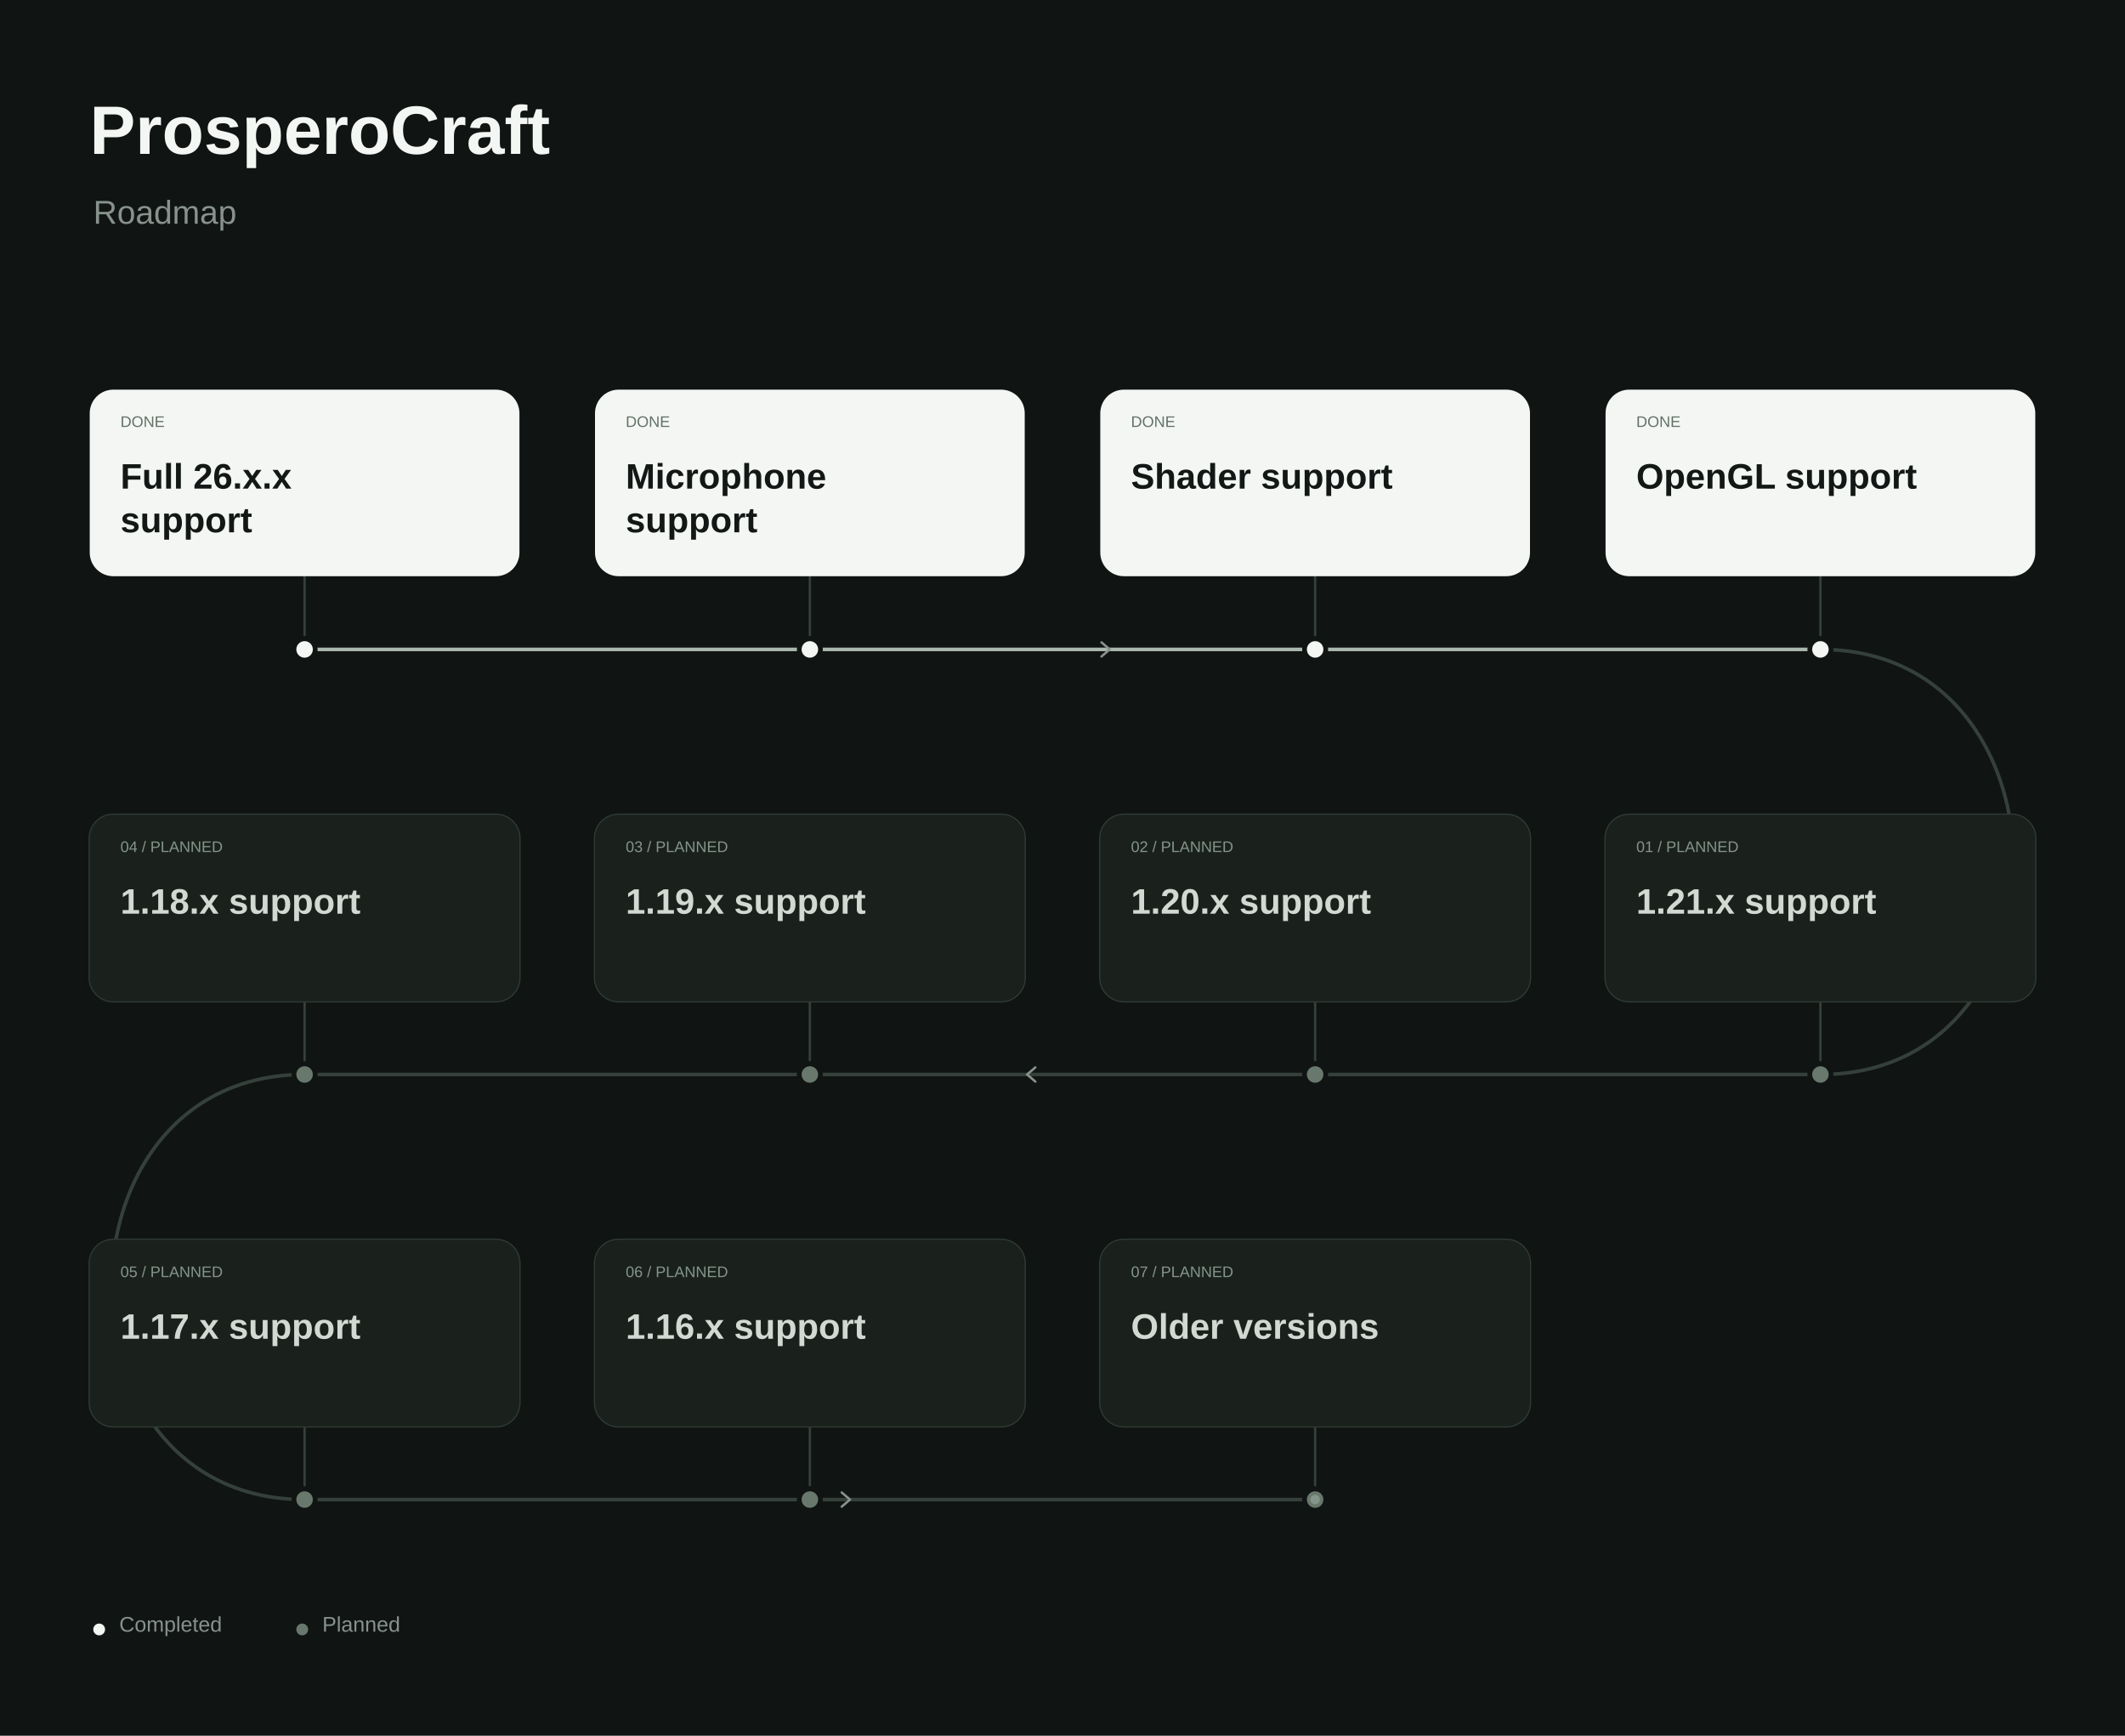
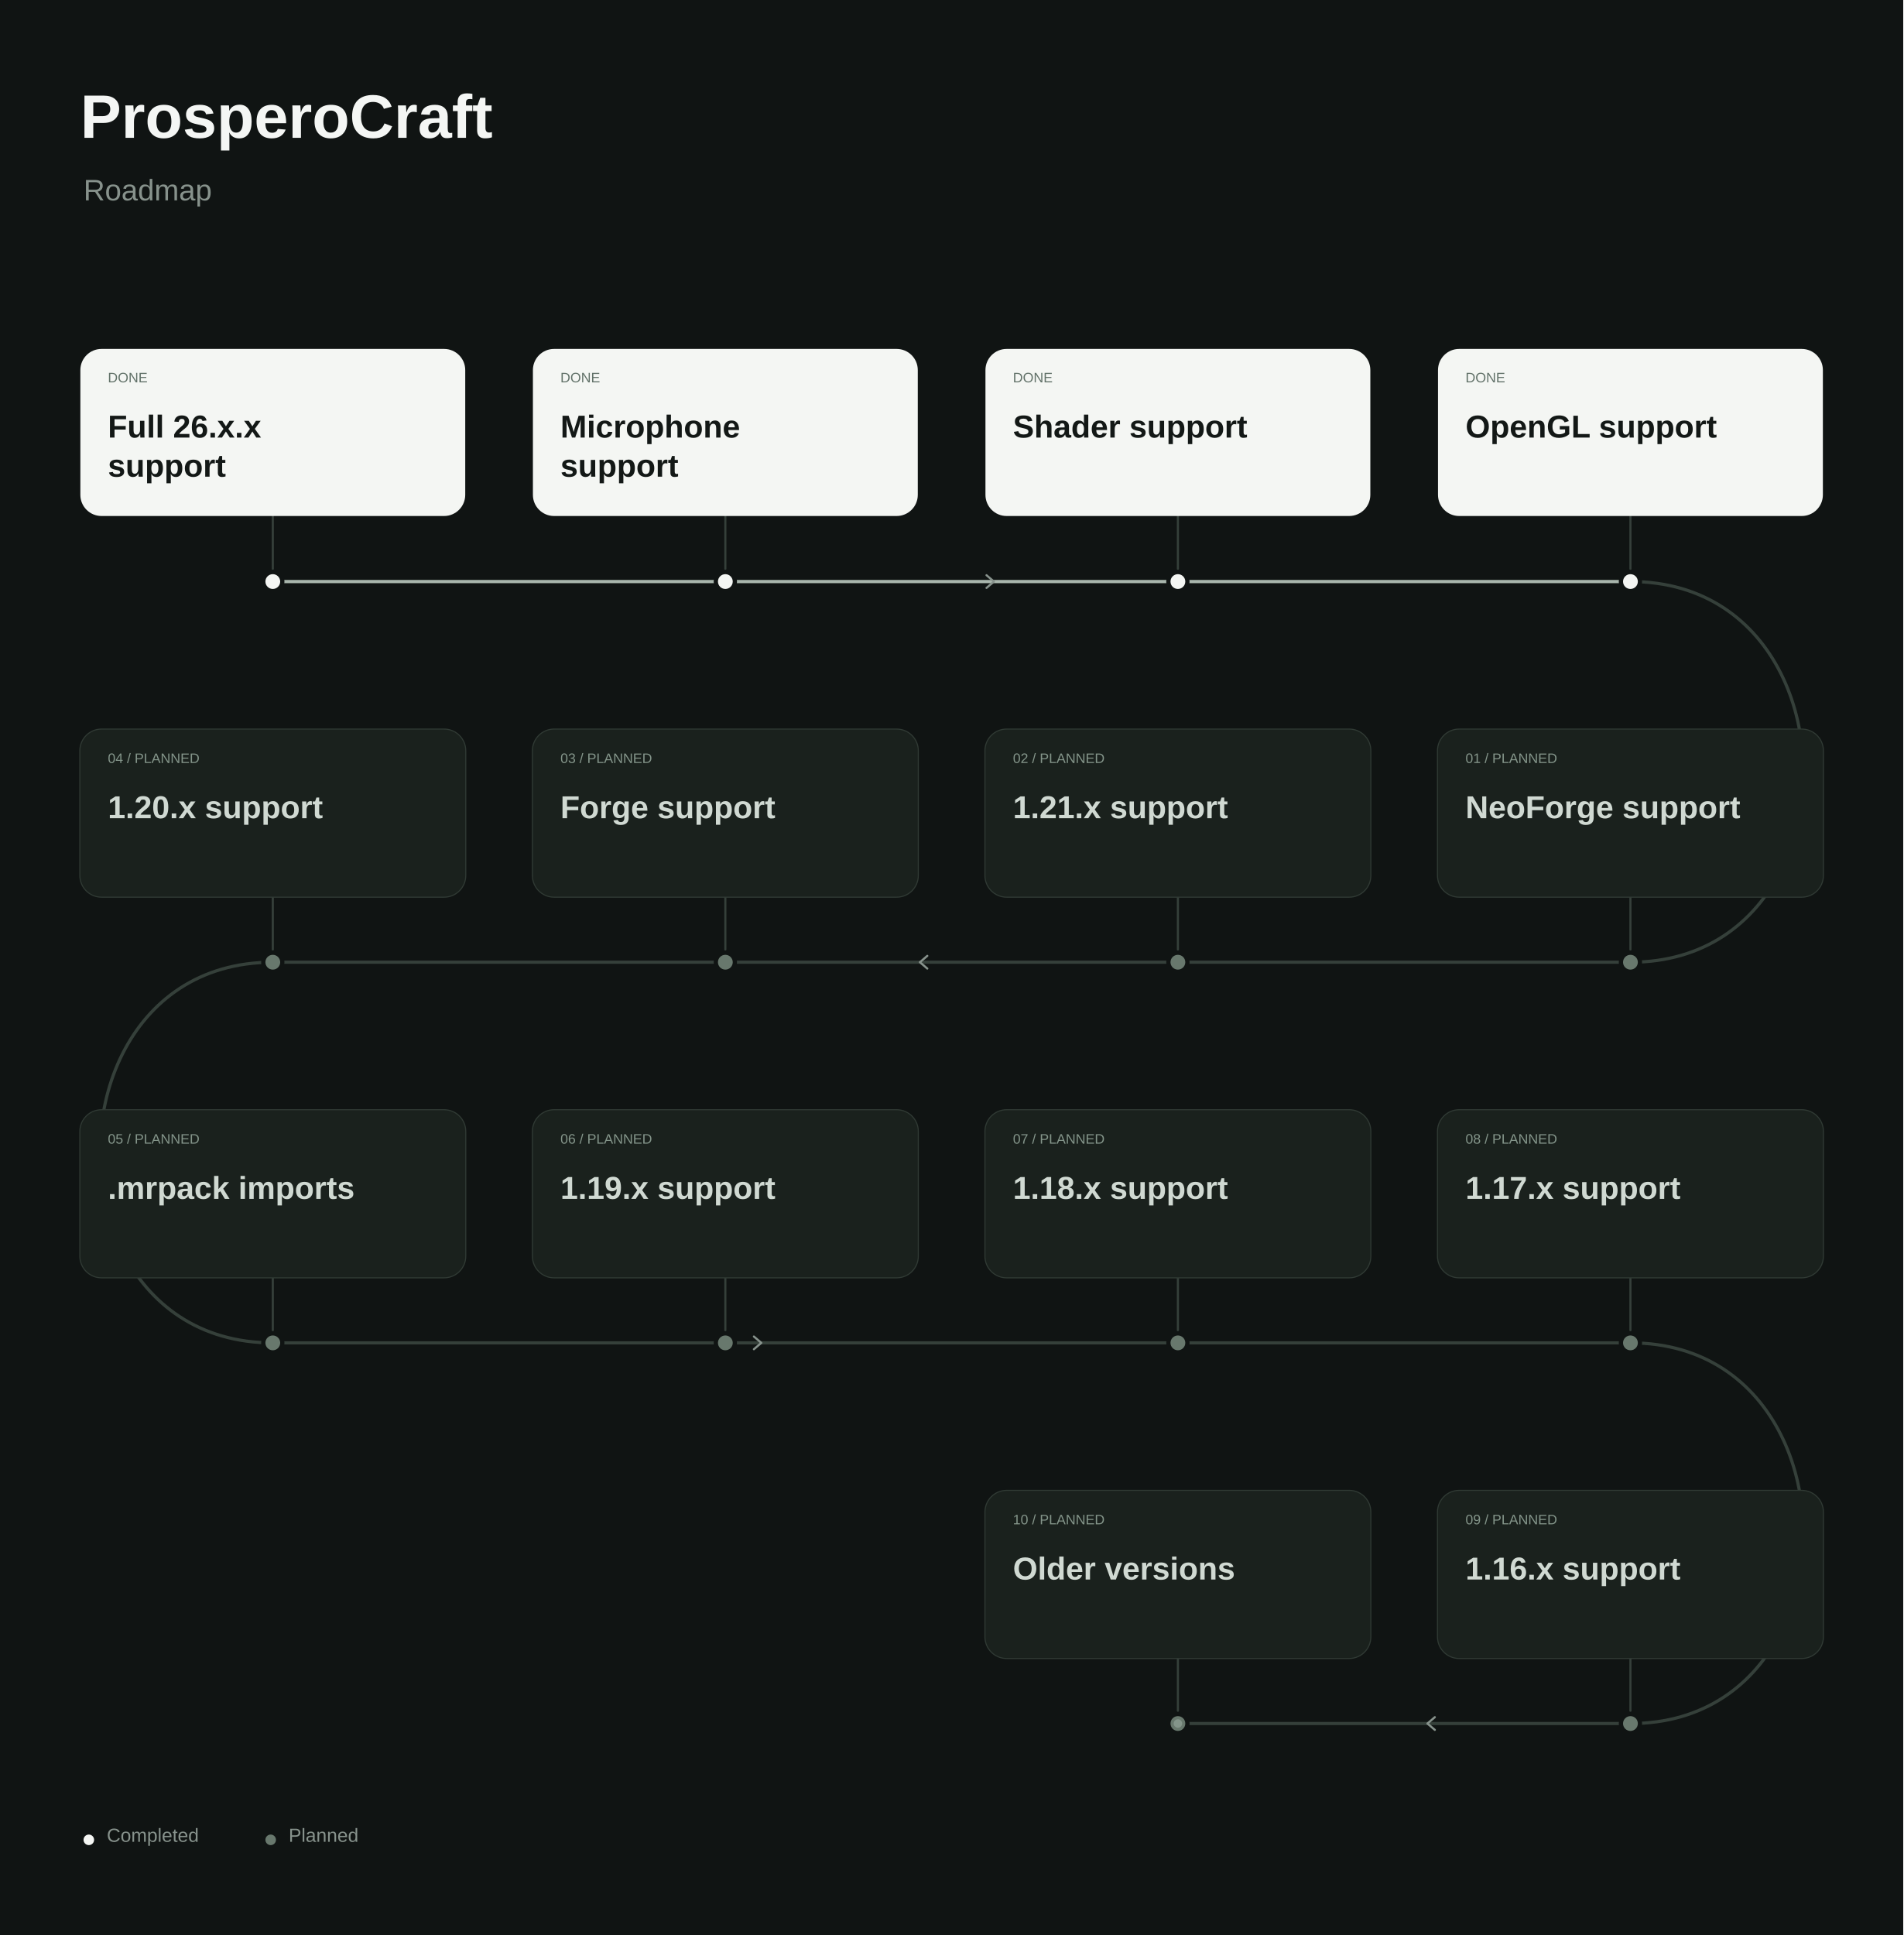
- <svg xmlns="http://www.w3.org/2000/svg" width="1800" height="1470" viewBox="0 0 1800 1470">
-   <rect width="1800" height="1470" fill="#101413" />
+ <svg xmlns="http://www.w3.org/2000/svg" width="1800" height="1830" viewBox="0 0 1800 1830">
+   <rect width="1800" height="1830" fill="#101413" />
  <text x="76" y="92" font-family="Arial, sans-serif" font-size="58" font-weight="700" fill="#F4F6F4" dominant-baseline="text-before-edge">ProsperoCraft</text>
  <text x="79" y="171" font-family="Arial, sans-serif" font-size="28" font-weight="400" fill="#87928C" dominant-baseline="text-before-edge">Roadmap</text>
-   <polyline points="258.00,550.00 270.84,550.00 283.68,550.00 296.52,550.00 309.36,550.00 322.20,550.00 335.04,550.00 347.88,550.00 360.72,550.00 373.56,550.00 386.40,550.00 399.24,550.00 412.08,550.00 424.92,550.00 437.76,550.00 450.60,550.00 463.44,550.00 476.28,550.00 489.12,550.00 501.96,550.00 514.80,550.00 527.64,550.00 540.48,550.00 553.32,550.00 566.16,550.00 579.00,550.00 591.84,550.00 604.68,550.00 617.52,550.00 630.36,550.00 643.20,550.00 656.04,550.00 668.88,550.00 681.72,550.00 694.56,550.00 707.40,550.00 720.24,550.00 733.08,550.00 745.92,550.00 758.76,550.00 771.60,550.00 784.44,550.00 797.28,550.00 810.12,550.00 822.96,550.00 835.80,550.00 848.64,550.00 861.48,550.00 874.32,550.00 887.16,550.00 900.00,550.00 912.84,550.00 925.68,550.00 938.52,550.00 951.36,550.00 964.20,550.00 977.04,550.00 989.88,550.00 1002.72,550.00 1015.56,550.00 1028.40,550.00 1041.24,550.00 1054.08,550.00 1066.92,550.00 1079.76,550.00 1092.60,550.00 1105.44,550.00 1118.28,550.00 1131.12,550.00 1143.96,550.00 1156.80,550.00 1169.64,550.00 1182.48,550.00 1195.32,550.00 1208.16,550.00 1221.00,550.00 1233.84,550.00 1246.68,550.00 1259.52,550.00 1272.36,550.00 1285.20,550.00 1298.04,550.00 1310.88,550.00 1323.72,550.00 1336.56,550.00 1349.40,550.00 1362.24,550.00 1375.08,550.00 1387.92,550.00 1400.76,550.00 1413.60,550.00 1426.44,550.00 1439.28,550.00 1452.12,550.00 1464.96,550.00 1477.80,550.00 1490.64,550.00 1503.48,550.00 1516.32,550.00 1529.16,550.00 1542.00,550.00 1548.47,550.11 1554.82,550.43 1561.03,550.95 1567.11,551.68 1573.06,552.61 1578.89,553.73 1584.58,555.05 1590.13,556.54 1595.56,558.22 1600.86,560.08 1606.03,562.11 1611.06,564.31 1615.97,566.67 1620.74,569.19 1625.38,571.87 1629.90,574.70 1634.28,577.67 1638.53,580.79 1642.65,584.05 1646.64,587.44 1650.50,590.96 1654.23,594.61 1657.82,598.37 1661.29,602.25 1664.62,606.25 1667.83,610.35 1670.90,614.56 1673.85,618.87 1676.66,623.27 1679.34,627.76 1681.89,632.34 1684.31,637.00 1686.60,641.74 1688.76,646.55 1690.78,651.43 1692.68,656.38 1694.45,661.38 1696.08,666.44 1697.59,671.56 1698.96,676.72 1700.20,681.92 1701.31,687.17 1702.30,692.45 1703.15,697.76 1703.87,703.09 1704.45,708.45 1704.91,713.82 1705.24,719.21 1705.43,724.60 1705.50,730.00 1705.43,735.40 1705.24,740.79 1704.91,746.18 1704.45,751.55 1703.87,756.91 1703.15,762.24 1702.30,767.55 1701.31,772.83 1700.20,778.08 1698.96,783.28 1697.59,788.44 1696.08,793.56 1694.45,798.62 1692.68,803.62 1690.78,808.57 1688.76,813.45 1686.60,818.26 1684.31,823.00 1681.89,827.66 1679.34,832.24 1676.66,836.73 1673.85,841.13 1670.90,845.44 1667.83,849.65 1664.62,853.75 1661.29,857.75 1657.82,861.63 1654.23,865.39 1650.50,869.04 1646.64,872.56 1642.65,875.95 1638.53,879.21 1634.28,882.33 1629.90,885.30 1625.38,888.13 1620.74,890.81 1615.97,893.33 1611.06,895.69 1606.03,897.89 1600.86,899.92 1595.56,901.78 1590.13,903.46 1584.58,904.95 1578.89,906.27 1573.06,907.39 1567.11,908.32 1561.03,909.05 1554.82,909.57 1548.47,909.89 1542.00,910.00 1529.16,910.00 1516.32,910.00 1503.48,910.00 1490.64,910.00 1477.80,910.00 1464.96,910.00 1452.12,910.00 1439.28,910.00 1426.44,910.00 1413.60,910.00 1400.76,910.00 1387.92,910.00 1375.08,910.00 1362.24,910.00 1349.40,910.00 1336.56,910.00 1323.72,910.00 1310.88,910.00 1298.04,910.00 1285.20,910.00 1272.36,910.00 1259.52,910.00 1246.68,910.00 1233.84,910.00 1221.00,910.00 1208.16,910.00 1195.32,910.00 1182.48,910.00 1169.64,910.00 1156.80,910.00 1143.96,910.00 1131.12,910.00 1118.28,910.00 1105.44,910.00 1092.60,910.00 1079.76,910.00 1066.92,910.00 1054.08,910.00 1041.24,910.00 1028.40,910.00 1015.56,910.00 1002.72,910.00 989.88,910.00 977.04,910.00 964.20,910.00 951.36,910.00 938.52,910.00 925.68,910.00 912.84,910.00 900.00,910.00 887.16,910.00 874.32,910.00 861.48,910.00 848.64,910.00 835.80,910.00 822.96,910.00 810.12,910.00 797.28,910.00 784.44,910.00 771.60,910.00 758.76,910.00 745.92,910.00 733.08,910.00 720.24,910.00 707.40,910.00 694.56,910.00 681.72,910.00 668.88,910.00 656.04,910.00 643.20,910.00 630.36,910.00 617.52,910.00 604.68,910.00 591.84,910.00 579.00,910.00 566.16,910.00 553.32,910.00 540.48,910.00 527.64,910.00 514.80,910.00 501.96,910.00 489.12,910.00 476.28,910.00 463.44,910.00 450.60,910.00 437.76,910.00 424.92,910.00 412.08,910.00 399.24,910.00 386.40,910.00 373.56,910.00 360.72,910.00 347.88,910.00 335.04,910.00 322.20,910.00 309.36,910.00 296.52,910.00 283.68,910.00 270.84,910.00 258.00,910.00 251.53,910.11 245.18,910.43 238.97,910.95 232.89,911.68 226.93,912.61 221.11,913.73 215.42,915.05 209.87,916.54 204.44,918.22 199.14,920.08 193.97,922.11 188.94,924.31 184.03,926.67 179.26,929.19 174.61,931.87 170.10,934.70 165.72,937.67 161.47,940.79 157.35,944.05 153.36,947.44 149.50,950.96 145.77,954.61 142.18,958.37 138.71,962.25 135.38,966.25 132.17,970.35 129.10,974.56 126.15,978.87 123.34,983.27 120.66,987.76 118.11,992.34 115.69,997.00 113.40,1001.74 111.24,1006.55 109.22,1011.43 107.32,1016.38 105.55,1021.38 103.92,1026.44 102.41,1031.56 101.04,1036.72 99.80,1041.92 98.69,1047.17 97.70,1052.45 96.85,1057.76 96.14,1063.09 95.55,1068.45 95.09,1073.82 94.76,1079.21 94.57,1084.60 94.50,1090.00 94.57,1095.40 94.76,1100.79 95.09,1106.18 95.55,1111.55 96.14,1116.91 96.85,1122.24 97.70,1127.55 98.69,1132.83 99.80,1138.08 101.04,1143.28 102.41,1148.44 103.92,1153.56 105.55,1158.62 107.32,1163.62 109.22,1168.57 111.24,1173.45 113.40,1178.26 115.69,1183.00 118.11,1187.66 120.66,1192.24 123.34,1196.73 126.15,1201.13 129.10,1205.44 132.17,1209.65 135.38,1213.75 138.71,1217.75 142.18,1221.63 145.77,1225.39 149.50,1229.04 153.36,1232.56 157.35,1235.95 161.47,1239.21 165.72,1242.33 170.10,1245.30 174.61,1248.13 179.26,1250.81 184.03,1253.33 188.94,1255.69 193.97,1257.89 199.14,1259.92 204.44,1261.78 209.87,1263.46 215.42,1264.95 221.11,1266.27 226.93,1267.39 232.89,1268.32 238.97,1269.05 245.18,1269.57 251.53,1269.89 258.00,1270.00 266.56,1270.00 275.12,1270.00 283.68,1270.00 292.24,1270.00 300.80,1270.00 309.36,1270.00 317.92,1270.00 326.48,1270.00 335.04,1270.00 343.60,1270.00 352.16,1270.00 360.72,1270.00 369.28,1270.00 377.84,1270.00 386.40,1270.00 394.96,1270.00 403.52,1270.00 412.08,1270.00 420.64,1270.00 429.20,1270.00 437.76,1270.00 446.32,1270.00 454.88,1270.00 463.44,1270.00 472.00,1270.00 480.56,1270.00 489.12,1270.00 497.68,1270.00 506.24,1270.00 514.80,1270.00 523.36,1270.00 531.92,1270.00 540.48,1270.00 549.04,1270.00 557.60,1270.00 566.16,1270.00 574.72,1270.00 583.28,1270.00 591.84,1270.00 600.40,1270.00 608.96,1270.00 617.52,1270.00 626.08,1270.00 634.64,1270.00 643.20,1270.00 651.76,1270.00 660.32,1270.00 668.88,1270.00 677.44,1270.00 686.00,1270.00 694.56,1270.00 703.12,1270.00 711.68,1270.00 720.24,1270.00 728.80,1270.00 737.36,1270.00 745.92,1270.00 754.48,1270.00 763.04,1270.00 771.60,1270.00 780.16,1270.00 788.72,1270.00 797.28,1270.00 805.84,1270.00 814.40,1270.00 822.96,1270.00 831.52,1270.00 840.08,1270.00 848.64,1270.00 857.20,1270.00 865.76,1270.00 874.32,1270.00 882.88,1270.00 891.44,1270.00 900.00,1270.00 908.56,1270.00 917.12,1270.00 925.68,1270.00 934.24,1270.00 942.80,1270.00 951.36,1270.00 959.92,1270.00 968.48,1270.00 977.04,1270.00 985.60,1270.00 994.16,1270.00 1002.72,1270.00 1011.28,1270.00 1019.84,1270.00 1028.40,1270.00 1036.96,1270.00 1045.52,1270.00 1054.08,1270.00 1062.64,1270.00 1071.20,1270.00 1079.76,1270.00 1088.32,1270.00 1096.88,1270.00 1105.44,1270.00 1114.00,1270.00" fill="none" stroke="#35403A" stroke-width="3" stroke-linecap="round" stroke-linejoin="round" />
+   <polyline points="258.00,550.00 270.84,550.00 283.68,550.00 296.52,550.00 309.36,550.00 322.20,550.00 335.04,550.00 347.88,550.00 360.72,550.00 373.56,550.00 386.40,550.00 399.24,550.00 412.08,550.00 424.92,550.00 437.76,550.00 450.60,550.00 463.44,550.00 476.28,550.00 489.12,550.00 501.96,550.00 514.80,550.00 527.64,550.00 540.48,550.00 553.32,550.00 566.16,550.00 579.00,550.00 591.84,550.00 604.68,550.00 617.52,550.00 630.36,550.00 643.20,550.00 656.04,550.00 668.88,550.00 681.72,550.00 694.56,550.00 707.40,550.00 720.24,550.00 733.08,550.00 745.92,550.00 758.76,550.00 771.60,550.00 784.44,550.00 797.28,550.00 810.12,550.00 822.96,550.00 835.80,550.00 848.64,550.00 861.48,550.00 874.32,550.00 887.16,550.00 900.00,550.00 912.84,550.00 925.68,550.00 938.52,550.00 951.36,550.00 964.20,550.00 977.04,550.00 989.88,550.00 1002.72,550.00 1015.56,550.00 1028.40,550.00 1041.24,550.00 1054.08,550.00 1066.92,550.00 1079.76,550.00 1092.60,550.00 1105.44,550.00 1118.28,550.00 1131.12,550.00 1143.96,550.00 1156.80,550.00 1169.64,550.00 1182.48,550.00 1195.32,550.00 1208.16,550.00 1221.00,550.00 1233.84,550.00 1246.68,550.00 1259.52,550.00 1272.36,550.00 1285.20,550.00 1298.04,550.00 1310.88,550.00 1323.72,550.00 1336.56,550.00 1349.40,550.00 1362.24,550.00 1375.08,550.00 1387.92,550.00 1400.76,550.00 1413.60,550.00 1426.44,550.00 1439.28,550.00 1452.12,550.00 1464.96,550.00 1477.80,550.00 1490.64,550.00 1503.48,550.00 1516.32,550.00 1529.16,550.00 1542.00,550.00 1548.47,550.11 1554.82,550.43 1561.03,550.95 1567.11,551.68 1573.06,552.61 1578.89,553.73 1584.58,555.05 1590.13,556.54 1595.56,558.22 1600.86,560.08 1606.03,562.11 1611.06,564.31 1615.97,566.67 1620.74,569.19 1625.38,571.87 1629.90,574.70 1634.28,577.67 1638.53,580.79 1642.65,584.05 1646.64,587.44 1650.50,590.96 1654.23,594.61 1657.82,598.37 1661.29,602.25 1664.62,606.25 1667.83,610.35 1670.90,614.56 1673.85,618.87 1676.66,623.27 1679.34,627.76 1681.89,632.34 1684.31,637.00 1686.60,641.74 1688.76,646.55 1690.78,651.43 1692.68,656.38 1694.45,661.38 1696.08,666.44 1697.59,671.56 1698.96,676.72 1700.20,681.92 1701.31,687.17 1702.30,692.45 1703.15,697.76 1703.87,703.09 1704.45,708.45 1704.91,713.82 1705.24,719.21 1705.43,724.60 1705.50,730.00 1705.43,735.40 1705.24,740.79 1704.91,746.18 1704.45,751.55 1703.87,756.91 1703.15,762.24 1702.30,767.55 1701.31,772.83 1700.20,778.08 1698.96,783.28 1697.59,788.44 1696.08,793.56 1694.45,798.62 1692.68,803.62 1690.78,808.57 1688.76,813.45 1686.60,818.26 1684.31,823.00 1681.89,827.66 1679.34,832.24 1676.66,836.73 1673.85,841.13 1670.90,845.44 1667.83,849.65 1664.62,853.75 1661.29,857.75 1657.82,861.63 1654.23,865.39 1650.50,869.04 1646.64,872.56 1642.65,875.95 1638.53,879.21 1634.28,882.33 1629.90,885.30 1625.38,888.13 1620.74,890.81 1615.97,893.33 1611.06,895.69 1606.03,897.89 1600.86,899.92 1595.56,901.78 1590.13,903.46 1584.58,904.95 1578.89,906.27 1573.06,907.39 1567.11,908.32 1561.03,909.05 1554.82,909.57 1548.47,909.89 1542.00,910.00 1529.16,910.00 1516.32,910.00 1503.48,910.00 1490.64,910.00 1477.80,910.00 1464.96,910.00 1452.12,910.00 1439.28,910.00 1426.44,910.00 1413.60,910.00 1400.76,910.00 1387.92,910.00 1375.08,910.00 1362.24,910.00 1349.40,910.00 1336.56,910.00 1323.72,910.00 1310.88,910.00 1298.04,910.00 1285.20,910.00 1272.36,910.00 1259.52,910.00 1246.68,910.00 1233.84,910.00 1221.00,910.00 1208.16,910.00 1195.32,910.00 1182.48,910.00 1169.64,910.00 1156.80,910.00 1143.96,910.00 1131.12,910.00 1118.28,910.00 1105.44,910.00 1092.60,910.00 1079.76,910.00 1066.92,910.00 1054.08,910.00 1041.24,910.00 1028.40,910.00 1015.56,910.00 1002.72,910.00 989.88,910.00 977.04,910.00 964.20,910.00 951.36,910.00 938.52,910.00 925.68,910.00 912.84,910.00 900.00,910.00 887.16,910.00 874.32,910.00 861.48,910.00 848.64,910.00 835.80,910.00 822.96,910.00 810.12,910.00 797.28,910.00 784.44,910.00 771.60,910.00 758.76,910.00 745.92,910.00 733.08,910.00 720.24,910.00 707.40,910.00 694.56,910.00 681.72,910.00 668.88,910.00 656.04,910.00 643.20,910.00 630.36,910.00 617.52,910.00 604.68,910.00 591.84,910.00 579.00,910.00 566.16,910.00 553.32,910.00 540.48,910.00 527.64,910.00 514.80,910.00 501.96,910.00 489.12,910.00 476.28,910.00 463.44,910.00 450.60,910.00 437.76,910.00 424.92,910.00 412.08,910.00 399.24,910.00 386.40,910.00 373.56,910.00 360.72,910.00 347.88,910.00 335.04,910.00 322.20,910.00 309.36,910.00 296.52,910.00 283.68,910.00 270.84,910.00 258.00,910.00 251.53,910.11 245.18,910.43 238.97,910.95 232.89,911.68 226.93,912.61 221.11,913.73 215.42,915.05 209.87,916.54 204.44,918.22 199.14,920.08 193.97,922.11 188.94,924.31 184.03,926.67 179.26,929.19 174.61,931.87 170.10,934.70 165.72,937.67 161.47,940.79 157.35,944.05 153.36,947.44 149.50,950.96 145.77,954.61 142.18,958.37 138.71,962.25 135.38,966.25 132.17,970.35 129.10,974.56 126.15,978.87 123.34,983.27 120.66,987.76 118.11,992.34 115.69,997.00 113.40,1001.74 111.24,1006.55 109.22,1011.43 107.32,1016.38 105.55,1021.38 103.92,1026.44 102.41,1031.56 101.04,1036.72 99.80,1041.92 98.69,1047.17 97.70,1052.45 96.85,1057.76 96.14,1063.09 95.55,1068.45 95.09,1073.82 94.76,1079.21 94.57,1084.60 94.50,1090.00 94.57,1095.40 94.76,1100.79 95.09,1106.18 95.55,1111.55 96.14,1116.91 96.85,1122.24 97.70,1127.55 98.69,1132.83 99.80,1138.08 101.04,1143.28 102.41,1148.44 103.92,1153.56 105.55,1158.62 107.32,1163.62 109.22,1168.57 111.24,1173.45 113.40,1178.26 115.69,1183.00 118.11,1187.66 120.66,1192.24 123.34,1196.73 126.15,1201.13 129.10,1205.44 132.17,1209.65 135.38,1213.75 138.71,1217.75 142.18,1221.63 145.77,1225.39 149.50,1229.04 153.36,1232.56 157.35,1235.95 161.47,1239.21 165.72,1242.33 170.10,1245.30 174.61,1248.13 179.26,1250.81 184.03,1253.33 188.94,1255.69 193.97,1257.89 199.14,1259.92 204.44,1261.78 209.87,1263.46 215.42,1264.95 221.11,1266.27 226.93,1267.39 232.89,1268.32 238.97,1269.05 245.18,1269.57 251.53,1269.89 258.00,1270.00 270.84,1270.00 283.68,1270.00 296.52,1270.00 309.36,1270.00 322.20,1270.00 335.04,1270.00 347.88,1270.00 360.72,1270.00 373.56,1270.00 386.40,1270.00 399.24,1270.00 412.08,1270.00 424.92,1270.00 437.76,1270.00 450.60,1270.00 463.44,1270.00 476.28,1270.00 489.12,1270.00 501.96,1270.00 514.80,1270.00 527.64,1270.00 540.48,1270.00 553.32,1270.00 566.16,1270.00 579.00,1270.00 591.84,1270.00 604.68,1270.00 617.52,1270.00 630.36,1270.00 643.20,1270.00 656.04,1270.00 668.88,1270.00 681.72,1270.00 694.56,1270.00 707.40,1270.00 720.24,1270.00 733.08,1270.00 745.92,1270.00 758.76,1270.00 771.60,1270.00 784.44,1270.00 797.28,1270.00 810.12,1270.00 822.96,1270.00 835.80,1270.00 848.64,1270.00 861.48,1270.00 874.32,1270.00 887.16,1270.00 900.00,1270.00 912.84,1270.00 925.68,1270.00 938.52,1270.00 951.36,1270.00 964.20,1270.00 977.04,1270.00 989.88,1270.00 1002.72,1270.00 1015.56,1270.00 1028.40,1270.00 1041.24,1270.00 1054.08,1270.00 1066.92,1270.00 1079.76,1270.00 1092.60,1270.00 1105.44,1270.00 1118.28,1270.00 1131.12,1270.00 1143.96,1270.00 1156.80,1270.00 1169.64,1270.00 1182.48,1270.00 1195.32,1270.00 1208.16,1270.00 1221.00,1270.00 1233.84,1270.00 1246.68,1270.00 1259.52,1270.00 1272.36,1270.00 1285.20,1270.00 1298.04,1270.00 1310.88,1270.00 1323.72,1270.00 1336.56,1270.00 1349.40,1270.00 1362.24,1270.00 1375.08,1270.00 1387.92,1270.00 1400.76,1270.00 1413.60,1270.00 1426.44,1270.00 1439.28,1270.00 1452.12,1270.00 1464.96,1270.00 1477.80,1270.00 1490.64,1270.00 1503.48,1270.00 1516.32,1270.00 1529.16,1270.00 1542.00,1270.00 1548.47,1270.11 1554.82,1270.43 1561.03,1270.95 1567.11,1271.68 1573.06,1272.61 1578.89,1273.73 1584.58,1275.05 1590.13,1276.54 1595.56,1278.22 1600.86,1280.08 1606.03,1282.11 1611.06,1284.31 1615.97,1286.67 1620.74,1289.19 1625.38,1291.87 1629.90,1294.70 1634.28,1297.67 1638.53,1300.79 1642.65,1304.05 1646.64,1307.44 1650.50,1310.96 1654.23,1314.61 1657.82,1318.37 1661.29,1322.25 1664.62,1326.25 1667.83,1330.35 1670.90,1334.56 1673.85,1338.87 1676.66,1343.27 1679.34,1347.76 1681.89,1352.34 1684.31,1357.00 1686.60,1361.74 1688.76,1366.55 1690.78,1371.43 1692.68,1376.38 1694.45,1381.38 1696.08,1386.44 1697.59,1391.56 1698.96,1396.72 1700.20,1401.92 1701.31,1407.17 1702.30,1412.45 1703.15,1417.76 1703.87,1423.09 1704.45,1428.45 1704.91,1433.82 1705.24,1439.21 1705.43,1444.60 1705.50,1450.00 1705.43,1455.40 1705.24,1460.79 1704.91,1466.18 1704.45,1471.55 1703.87,1476.91 1703.15,1482.24 1702.30,1487.55 1701.31,1492.83 1700.20,1498.08 1698.96,1503.28 1697.59,1508.44 1696.08,1513.56 1694.45,1518.62 1692.68,1523.62 1690.78,1528.57 1688.76,1533.45 1686.60,1538.26 1684.31,1543.00 1681.89,1547.66 1679.34,1552.24 1676.66,1556.73 1673.85,1561.13 1670.90,1565.44 1667.83,1569.65 1664.62,1573.75 1661.29,1577.75 1657.82,1581.63 1654.23,1585.39 1650.50,1589.04 1646.64,1592.56 1642.65,1595.95 1638.53,1599.21 1634.28,1602.33 1629.90,1605.30 1625.38,1608.13 1620.74,1610.81 1615.97,1613.33 1611.06,1615.69 1606.03,1617.89 1600.86,1619.92 1595.56,1621.78 1590.13,1623.46 1584.58,1624.95 1578.89,1626.27 1573.06,1627.39 1567.11,1628.32 1561.03,1629.05 1554.82,1629.57 1548.47,1629.89 1542.00,1630.00 1537.72,1630.00 1533.44,1630.00 1529.16,1630.00 1524.88,1630.00 1520.60,1630.00 1516.32,1630.00 1512.04,1630.00 1507.76,1630.00 1503.48,1630.00 1499.20,1630.00 1494.92,1630.00 1490.64,1630.00 1486.36,1630.00 1482.08,1630.00 1477.80,1630.00 1473.52,1630.00 1469.24,1630.00 1464.96,1630.00 1460.68,1630.00 1456.40,1630.00 1452.12,1630.00 1447.84,1630.00 1443.56,1630.00 1439.28,1630.00 1435.00,1630.00 1430.72,1630.00 1426.44,1630.00 1422.16,1630.00 1417.88,1630.00 1413.60,1630.00 1409.32,1630.00 1405.04,1630.00 1400.76,1630.00 1396.48,1630.00 1392.20,1630.00 1387.92,1630.00 1383.64,1630.00 1379.36,1630.00 1375.08,1630.00 1370.80,1630.00 1366.52,1630.00 1362.24,1630.00 1357.96,1630.00 1353.68,1630.00 1349.40,1630.00 1345.12,1630.00 1340.84,1630.00 1336.56,1630.00 1332.28,1630.00 1328.00,1630.00 1323.72,1630.00 1319.44,1630.00 1315.16,1630.00 1310.88,1630.00 1306.60,1630.00 1302.32,1630.00 1298.04,1630.00 1293.76,1630.00 1289.48,1630.00 1285.20,1630.00 1280.92,1630.00 1276.64,1630.00 1272.36,1630.00 1268.08,1630.00 1263.80,1630.00 1259.52,1630.00 1255.24,1630.00 1250.96,1630.00 1246.68,1630.00 1242.40,1630.00 1238.12,1630.00 1233.84,1630.00 1229.56,1630.00 1225.28,1630.00 1221.00,1630.00 1216.72,1630.00 1212.44,1630.00 1208.16,1630.00 1203.88,1630.00 1199.60,1630.00 1195.32,1630.00 1191.04,1630.00 1186.76,1630.00 1182.48,1630.00 1178.20,1630.00 1173.92,1630.00 1169.64,1630.00 1165.36,1630.00 1161.08,1630.00 1156.80,1630.00 1152.52,1630.00 1148.24,1630.00 1143.96,1630.00 1139.68,1630.00 1135.40,1630.00 1131.12,1630.00 1126.84,1630.00 1122.56,1630.00 1118.28,1630.00 1114.00,1630.00" fill="none" stroke="#35403A" stroke-width="3" stroke-linecap="round" stroke-linejoin="round" />
  <polyline points="258.00,550.00 270.84,550.00 283.68,550.00 296.52,550.00 309.36,550.00 322.20,550.00 335.04,550.00 347.88,550.00 360.72,550.00 373.56,550.00 386.40,550.00 399.24,550.00 412.08,550.00 424.92,550.00 437.76,550.00 450.60,550.00 463.44,550.00 476.28,550.00 489.12,550.00 501.96,550.00 514.80,550.00 527.64,550.00 540.48,550.00 553.32,550.00 566.16,550.00 579.00,550.00 591.84,550.00 604.68,550.00 617.52,550.00 630.36,550.00 643.20,550.00 656.04,550.00 668.88,550.00 681.72,550.00 694.56,550.00 707.40,550.00 720.24,550.00 733.08,550.00 745.92,550.00 758.76,550.00 771.60,550.00 784.44,550.00 797.28,550.00 810.12,550.00 822.96,550.00 835.80,550.00 848.64,550.00 861.48,550.00 874.32,550.00 887.16,550.00 900.00,550.00 912.84,550.00 925.68,550.00 938.52,550.00 951.36,550.00 964.20,550.00 977.04,550.00 989.88,550.00 1002.72,550.00 1015.56,550.00 1028.40,550.00 1041.24,550.00 1054.08,550.00 1066.92,550.00 1079.76,550.00 1092.60,550.00 1105.44,550.00 1118.28,550.00 1131.12,550.00 1143.96,550.00 1156.80,550.00 1169.64,550.00 1182.48,550.00 1195.32,550.00 1208.16,550.00 1221.00,550.00 1233.84,550.00 1246.68,550.00 1259.52,550.00 1272.36,550.00 1285.20,550.00 1298.04,550.00 1310.88,550.00 1323.72,550.00 1336.56,550.00 1349.40,550.00 1362.24,550.00 1375.08,550.00 1387.92,550.00 1400.76,550.00 1413.60,550.00 1426.44,550.00 1439.28,550.00 1452.12,550.00 1464.96,550.00 1477.80,550.00 1490.64,550.00 1503.48,550.00 1516.32,550.00 1529.16,550.00 1542.00,550.00" fill="none" stroke="#A9B6AD" stroke-width="3" stroke-linecap="round" stroke-linejoin="round" />
  <polyline points="933.00,544.00 940.00,550.00 933.00,556.00" fill="none" stroke="#87928C" stroke-width="2" stroke-linecap="round" stroke-linejoin="round" />
  <polyline points="877.00,904.00 870.00,910.00 877.00,916.00" fill="none" stroke="#87928C" stroke-width="2" stroke-linecap="round" stroke-linejoin="round" />
  <polyline points="713.00,1264.00 720.00,1270.00 713.00,1276.00" fill="none" stroke="#87928C" stroke-width="2" stroke-linecap="round" stroke-linejoin="round" />
+   <polyline points="1357.00,1624.00 1350.00,1630.00 1357.00,1636.00" fill="none" stroke="#87928C" stroke-width="2" stroke-linecap="round" stroke-linejoin="round" />
  <polyline points="258.00,488.00 258.00,538.00" fill="none" stroke="#35403A" stroke-width="2" stroke-linecap="round" stroke-linejoin="round" />
  <rect x="76" y="330" width="364" height="158" rx="20" fill="#F4F6F3" />
  <circle cx="258.0" cy="550" r="11" fill="#101413" />
  <circle cx="258.0" cy="550" r="7" fill="#F4F6F3" />
  <text x="102" y="353" font-family="Arial, sans-serif" font-size="13" font-weight="400" fill="#617168" dominant-baseline="text-before-edge">DONE</text>
  <text x="102" y="394" font-family="Arial, sans-serif" font-size="30" font-weight="700" fill="#131816" dominant-baseline="text-before-edge">Full 26.x.x</text>
  <text x="102" y="431" font-family="Arial, sans-serif" font-size="30" font-weight="700" fill="#131816" dominant-baseline="text-before-edge">support</text>
  <polyline points="686.00,488.00 686.00,538.00" fill="none" stroke="#35403A" stroke-width="2" stroke-linecap="round" stroke-linejoin="round" />
  <rect x="504" y="330" width="364" height="158" rx="20" fill="#F4F6F3" />
  <circle cx="686.0" cy="550" r="11" fill="#101413" />
  <circle cx="686.0" cy="550" r="7" fill="#F4F6F3" />
  <text x="530" y="353" font-family="Arial, sans-serif" font-size="13" font-weight="400" fill="#617168" dominant-baseline="text-before-edge">DONE</text>
  <text x="530" y="394" font-family="Arial, sans-serif" font-size="30" font-weight="700" fill="#131816" dominant-baseline="text-before-edge">Microphone</text>
  <text x="530" y="431" font-family="Arial, sans-serif" font-size="30" font-weight="700" fill="#131816" dominant-baseline="text-before-edge">support</text>
  <polyline points="1114.00,488.00 1114.00,538.00" fill="none" stroke="#35403A" stroke-width="2" stroke-linecap="round" stroke-linejoin="round" />
  <rect x="932" y="330" width="364" height="158" rx="20" fill="#F4F6F3" />
  <circle cx="1114.0" cy="550" r="11" fill="#101413" />
  <circle cx="1114.0" cy="550" r="7" fill="#F4F6F3" />
  <text x="958" y="353" font-family="Arial, sans-serif" font-size="13" font-weight="400" fill="#617168" dominant-baseline="text-before-edge">DONE</text>
  <text x="958" y="394" font-family="Arial, sans-serif" font-size="30" font-weight="700" fill="#131816" dominant-baseline="text-before-edge">Shader support</text>
  <polyline points="1542.00,488.00 1542.00,538.00" fill="none" stroke="#35403A" stroke-width="2" stroke-linecap="round" stroke-linejoin="round" />
  <rect x="1360" y="330" width="364" height="158" rx="20" fill="#F4F6F3" />
  <circle cx="1542.0" cy="550" r="11" fill="#101413" />
  <circle cx="1542.0" cy="550" r="7" fill="#F4F6F3" />
  <text x="1386" y="353" font-family="Arial, sans-serif" font-size="13" font-weight="400" fill="#617168" dominant-baseline="text-before-edge">DONE</text>
  <text x="1386" y="394" font-family="Arial, sans-serif" font-size="30" font-weight="700" fill="#131816" dominant-baseline="text-before-edge">OpenGL support</text>
  <polyline points="1542.00,848.00 1542.00,898.00" fill="none" stroke="#35403A" stroke-width="2" stroke-linecap="round" stroke-linejoin="round" />
  <rect x="1359" y="689" width="366" height="160" rx="21" fill="#303A34" />
  <rect x="1360" y="690" width="364" height="158" rx="20" fill="#1A211D" />
  <circle cx="1542.0" cy="910" r="11" fill="#101413" />
  <circle cx="1542.0" cy="910" r="7" fill="#68786D" />
  <text x="1386" y="713" font-family="Arial, sans-serif" font-size="13" font-weight="400" fill="#84958A" dominant-baseline="text-before-edge">01 / PLANNED</text>
-   <text x="1386" y="754" font-family="Arial, sans-serif" font-size="30" font-weight="700" fill="#D0D9D2" dominant-baseline="text-before-edge">1.21.x support</text>
+   <text x="1386" y="754" font-family="Arial, sans-serif" font-size="30" font-weight="700" fill="#D0D9D2" dominant-baseline="text-before-edge">NeoForge support</text>
  <polyline points="1114.00,848.00 1114.00,898.00" fill="none" stroke="#35403A" stroke-width="2" stroke-linecap="round" stroke-linejoin="round" />
  <rect x="931" y="689" width="366" height="160" rx="21" fill="#303A34" />
  <rect x="932" y="690" width="364" height="158" rx="20" fill="#1A211D" />
  <circle cx="1114.0" cy="910" r="11" fill="#101413" />
  <circle cx="1114.0" cy="910" r="7" fill="#68786D" />
  <text x="958" y="713" font-family="Arial, sans-serif" font-size="13" font-weight="400" fill="#84958A" dominant-baseline="text-before-edge">02 / PLANNED</text>
-   <text x="958" y="754" font-family="Arial, sans-serif" font-size="30" font-weight="700" fill="#D0D9D2" dominant-baseline="text-before-edge">1.20.x support</text>
+   <text x="958" y="754" font-family="Arial, sans-serif" font-size="30" font-weight="700" fill="#D0D9D2" dominant-baseline="text-before-edge">1.21.x support</text>
  <polyline points="686.00,848.00 686.00,898.00" fill="none" stroke="#35403A" stroke-width="2" stroke-linecap="round" stroke-linejoin="round" />
  <rect x="503" y="689" width="366" height="160" rx="21" fill="#303A34" />
  <rect x="504" y="690" width="364" height="158" rx="20" fill="#1A211D" />
  <circle cx="686.0" cy="910" r="11" fill="#101413" />
  <circle cx="686.0" cy="910" r="7" fill="#68786D" />
  <text x="530" y="713" font-family="Arial, sans-serif" font-size="13" font-weight="400" fill="#84958A" dominant-baseline="text-before-edge">03 / PLANNED</text>
-   <text x="530" y="754" font-family="Arial, sans-serif" font-size="30" font-weight="700" fill="#D0D9D2" dominant-baseline="text-before-edge">1.19.x support</text>
+   <text x="530" y="754" font-family="Arial, sans-serif" font-size="30" font-weight="700" fill="#D0D9D2" dominant-baseline="text-before-edge">Forge support</text>
  <polyline points="258.00,848.00 258.00,898.00" fill="none" stroke="#35403A" stroke-width="2" stroke-linecap="round" stroke-linejoin="round" />
  <rect x="75" y="689" width="366" height="160" rx="21" fill="#303A34" />
  <rect x="76" y="690" width="364" height="158" rx="20" fill="#1A211D" />
  <circle cx="258.0" cy="910" r="11" fill="#101413" />
  <circle cx="258.0" cy="910" r="7" fill="#68786D" />
  <text x="102" y="713" font-family="Arial, sans-serif" font-size="13" font-weight="400" fill="#84958A" dominant-baseline="text-before-edge">04 / PLANNED</text>
-   <text x="102" y="754" font-family="Arial, sans-serif" font-size="30" font-weight="700" fill="#D0D9D2" dominant-baseline="text-before-edge">1.18.x support</text>
+   <text x="102" y="754" font-family="Arial, sans-serif" font-size="30" font-weight="700" fill="#D0D9D2" dominant-baseline="text-before-edge">1.20.x support</text>
  <polyline points="258.00,1208.00 258.00,1258.00" fill="none" stroke="#35403A" stroke-width="2" stroke-linecap="round" stroke-linejoin="round" />
  <rect x="75" y="1049" width="366" height="160" rx="21" fill="#303A34" />
  <rect x="76" y="1050" width="364" height="158" rx="20" fill="#1A211D" />
  <circle cx="258.0" cy="1270" r="11" fill="#101413" />
  <circle cx="258.0" cy="1270" r="7" fill="#68786D" />
  <text x="102" y="1073" font-family="Arial, sans-serif" font-size="13" font-weight="400" fill="#84958A" dominant-baseline="text-before-edge">05 / PLANNED</text>
-   <text x="102" y="1114" font-family="Arial, sans-serif" font-size="30" font-weight="700" fill="#D0D9D2" dominant-baseline="text-before-edge">1.17.x support</text>
+   <text x="102" y="1114" font-family="Arial, sans-serif" font-size="30" font-weight="700" fill="#D0D9D2" dominant-baseline="text-before-edge">.mrpack imports</text>
  <polyline points="686.00,1208.00 686.00,1258.00" fill="none" stroke="#35403A" stroke-width="2" stroke-linecap="round" stroke-linejoin="round" />
  <rect x="503" y="1049" width="366" height="160" rx="21" fill="#303A34" />
  <rect x="504" y="1050" width="364" height="158" rx="20" fill="#1A211D" />
  <circle cx="686.0" cy="1270" r="11" fill="#101413" />
  <circle cx="686.0" cy="1270" r="7" fill="#68786D" />
  <text x="530" y="1073" font-family="Arial, sans-serif" font-size="13" font-weight="400" fill="#84958A" dominant-baseline="text-before-edge">06 / PLANNED</text>
-   <text x="530" y="1114" font-family="Arial, sans-serif" font-size="30" font-weight="700" fill="#D0D9D2" dominant-baseline="text-before-edge">1.16.x support</text>
+   <text x="530" y="1114" font-family="Arial, sans-serif" font-size="30" font-weight="700" fill="#D0D9D2" dominant-baseline="text-before-edge">1.19.x support</text>
  <polyline points="1114.00,1208.00 1114.00,1258.00" fill="none" stroke="#35403A" stroke-width="2" stroke-linecap="round" stroke-linejoin="round" />
  <rect x="931" y="1049" width="366" height="160" rx="21" fill="#303A34" />
  <rect x="932" y="1050" width="364" height="158" rx="20" fill="#1A211D" />
  <circle cx="1114.0" cy="1270" r="11" fill="#101413" />
  <circle cx="1114.0" cy="1270" r="7" fill="#68786D" />
  <text x="958" y="1073" font-family="Arial, sans-serif" font-size="13" font-weight="400" fill="#84958A" dominant-baseline="text-before-edge">07 / PLANNED</text>
-   <text x="958" y="1114" font-family="Arial, sans-serif" font-size="30" font-weight="700" fill="#D0D9D2" dominant-baseline="text-before-edge">Older versions</text>
-   <circle cx="1114" cy="1270" r="4" fill="#84958A" />
-   <circle cx="84" cy="1380" r="5" fill="#F4F6F3" />
-   <text x="101" y="1370" font-family="Arial, sans-serif" font-size="18" font-weight="400" fill="#87928C" dominant-baseline="text-before-edge">Completed</text>
-   <circle cx="256" cy="1380" r="5" fill="#68786D" />
-   <text x="273" y="1370" font-family="Arial, sans-serif" font-size="18" font-weight="400" fill="#87928C" dominant-baseline="text-before-edge">Planned</text>
+   <text x="958" y="1114" font-family="Arial, sans-serif" font-size="30" font-weight="700" fill="#D0D9D2" dominant-baseline="text-before-edge">1.18.x support</text>
+   <polyline points="1542.00,1208.00 1542.00,1258.00" fill="none" stroke="#35403A" stroke-width="2" stroke-linecap="round" stroke-linejoin="round" />
+   <rect x="1359" y="1049" width="366" height="160" rx="21" fill="#303A34" />
+   <rect x="1360" y="1050" width="364" height="158" rx="20" fill="#1A211D" />
+   <circle cx="1542.0" cy="1270" r="11" fill="#101413" />
+   <circle cx="1542.0" cy="1270" r="7" fill="#68786D" />
+   <text x="1386" y="1073" font-family="Arial, sans-serif" font-size="13" font-weight="400" fill="#84958A" dominant-baseline="text-before-edge">08 / PLANNED</text>
+   <text x="1386" y="1114" font-family="Arial, sans-serif" font-size="30" font-weight="700" fill="#D0D9D2" dominant-baseline="text-before-edge">1.17.x support</text>
+   <polyline points="1542.00,1568.00 1542.00,1618.00" fill="none" stroke="#35403A" stroke-width="2" stroke-linecap="round" stroke-linejoin="round" />
+   <rect x="1359" y="1409" width="366" height="160" rx="21" fill="#303A34" />
+   <rect x="1360" y="1410" width="364" height="158" rx="20" fill="#1A211D" />
+   <circle cx="1542.0" cy="1630" r="11" fill="#101413" />
+   <circle cx="1542.0" cy="1630" r="7" fill="#68786D" />
+   <text x="1386" y="1433" font-family="Arial, sans-serif" font-size="13" font-weight="400" fill="#84958A" dominant-baseline="text-before-edge">09 / PLANNED</text>
+   <text x="1386" y="1474" font-family="Arial, sans-serif" font-size="30" font-weight="700" fill="#D0D9D2" dominant-baseline="text-before-edge">1.16.x support</text>
+   <polyline points="1114.00,1568.00 1114.00,1618.00" fill="none" stroke="#35403A" stroke-width="2" stroke-linecap="round" stroke-linejoin="round" />
+   <rect x="931" y="1409" width="366" height="160" rx="21" fill="#303A34" />
+   <rect x="932" y="1410" width="364" height="158" rx="20" fill="#1A211D" />
+   <circle cx="1114.0" cy="1630" r="11" fill="#101413" />
+   <circle cx="1114.0" cy="1630" r="7" fill="#68786D" />
+   <text x="958" y="1433" font-family="Arial, sans-serif" font-size="13" font-weight="400" fill="#84958A" dominant-baseline="text-before-edge">10 / PLANNED</text>
+   <text x="958" y="1474" font-family="Arial, sans-serif" font-size="30" font-weight="700" fill="#D0D9D2" dominant-baseline="text-before-edge">Older versions</text>
+   <circle cx="1114" cy="1630" r="4" fill="#84958A" />
+   <circle cx="84" cy="1740" r="5" fill="#F4F6F3" />
+   <text x="101" y="1730" font-family="Arial, sans-serif" font-size="18" font-weight="400" fill="#87928C" dominant-baseline="text-before-edge">Completed</text>
+   <circle cx="256" cy="1740" r="5" fill="#68786D" />
+   <text x="273" y="1730" font-family="Arial, sans-serif" font-size="18" font-weight="400" fill="#87928C" dominant-baseline="text-before-edge">Planned</text>
</svg>
